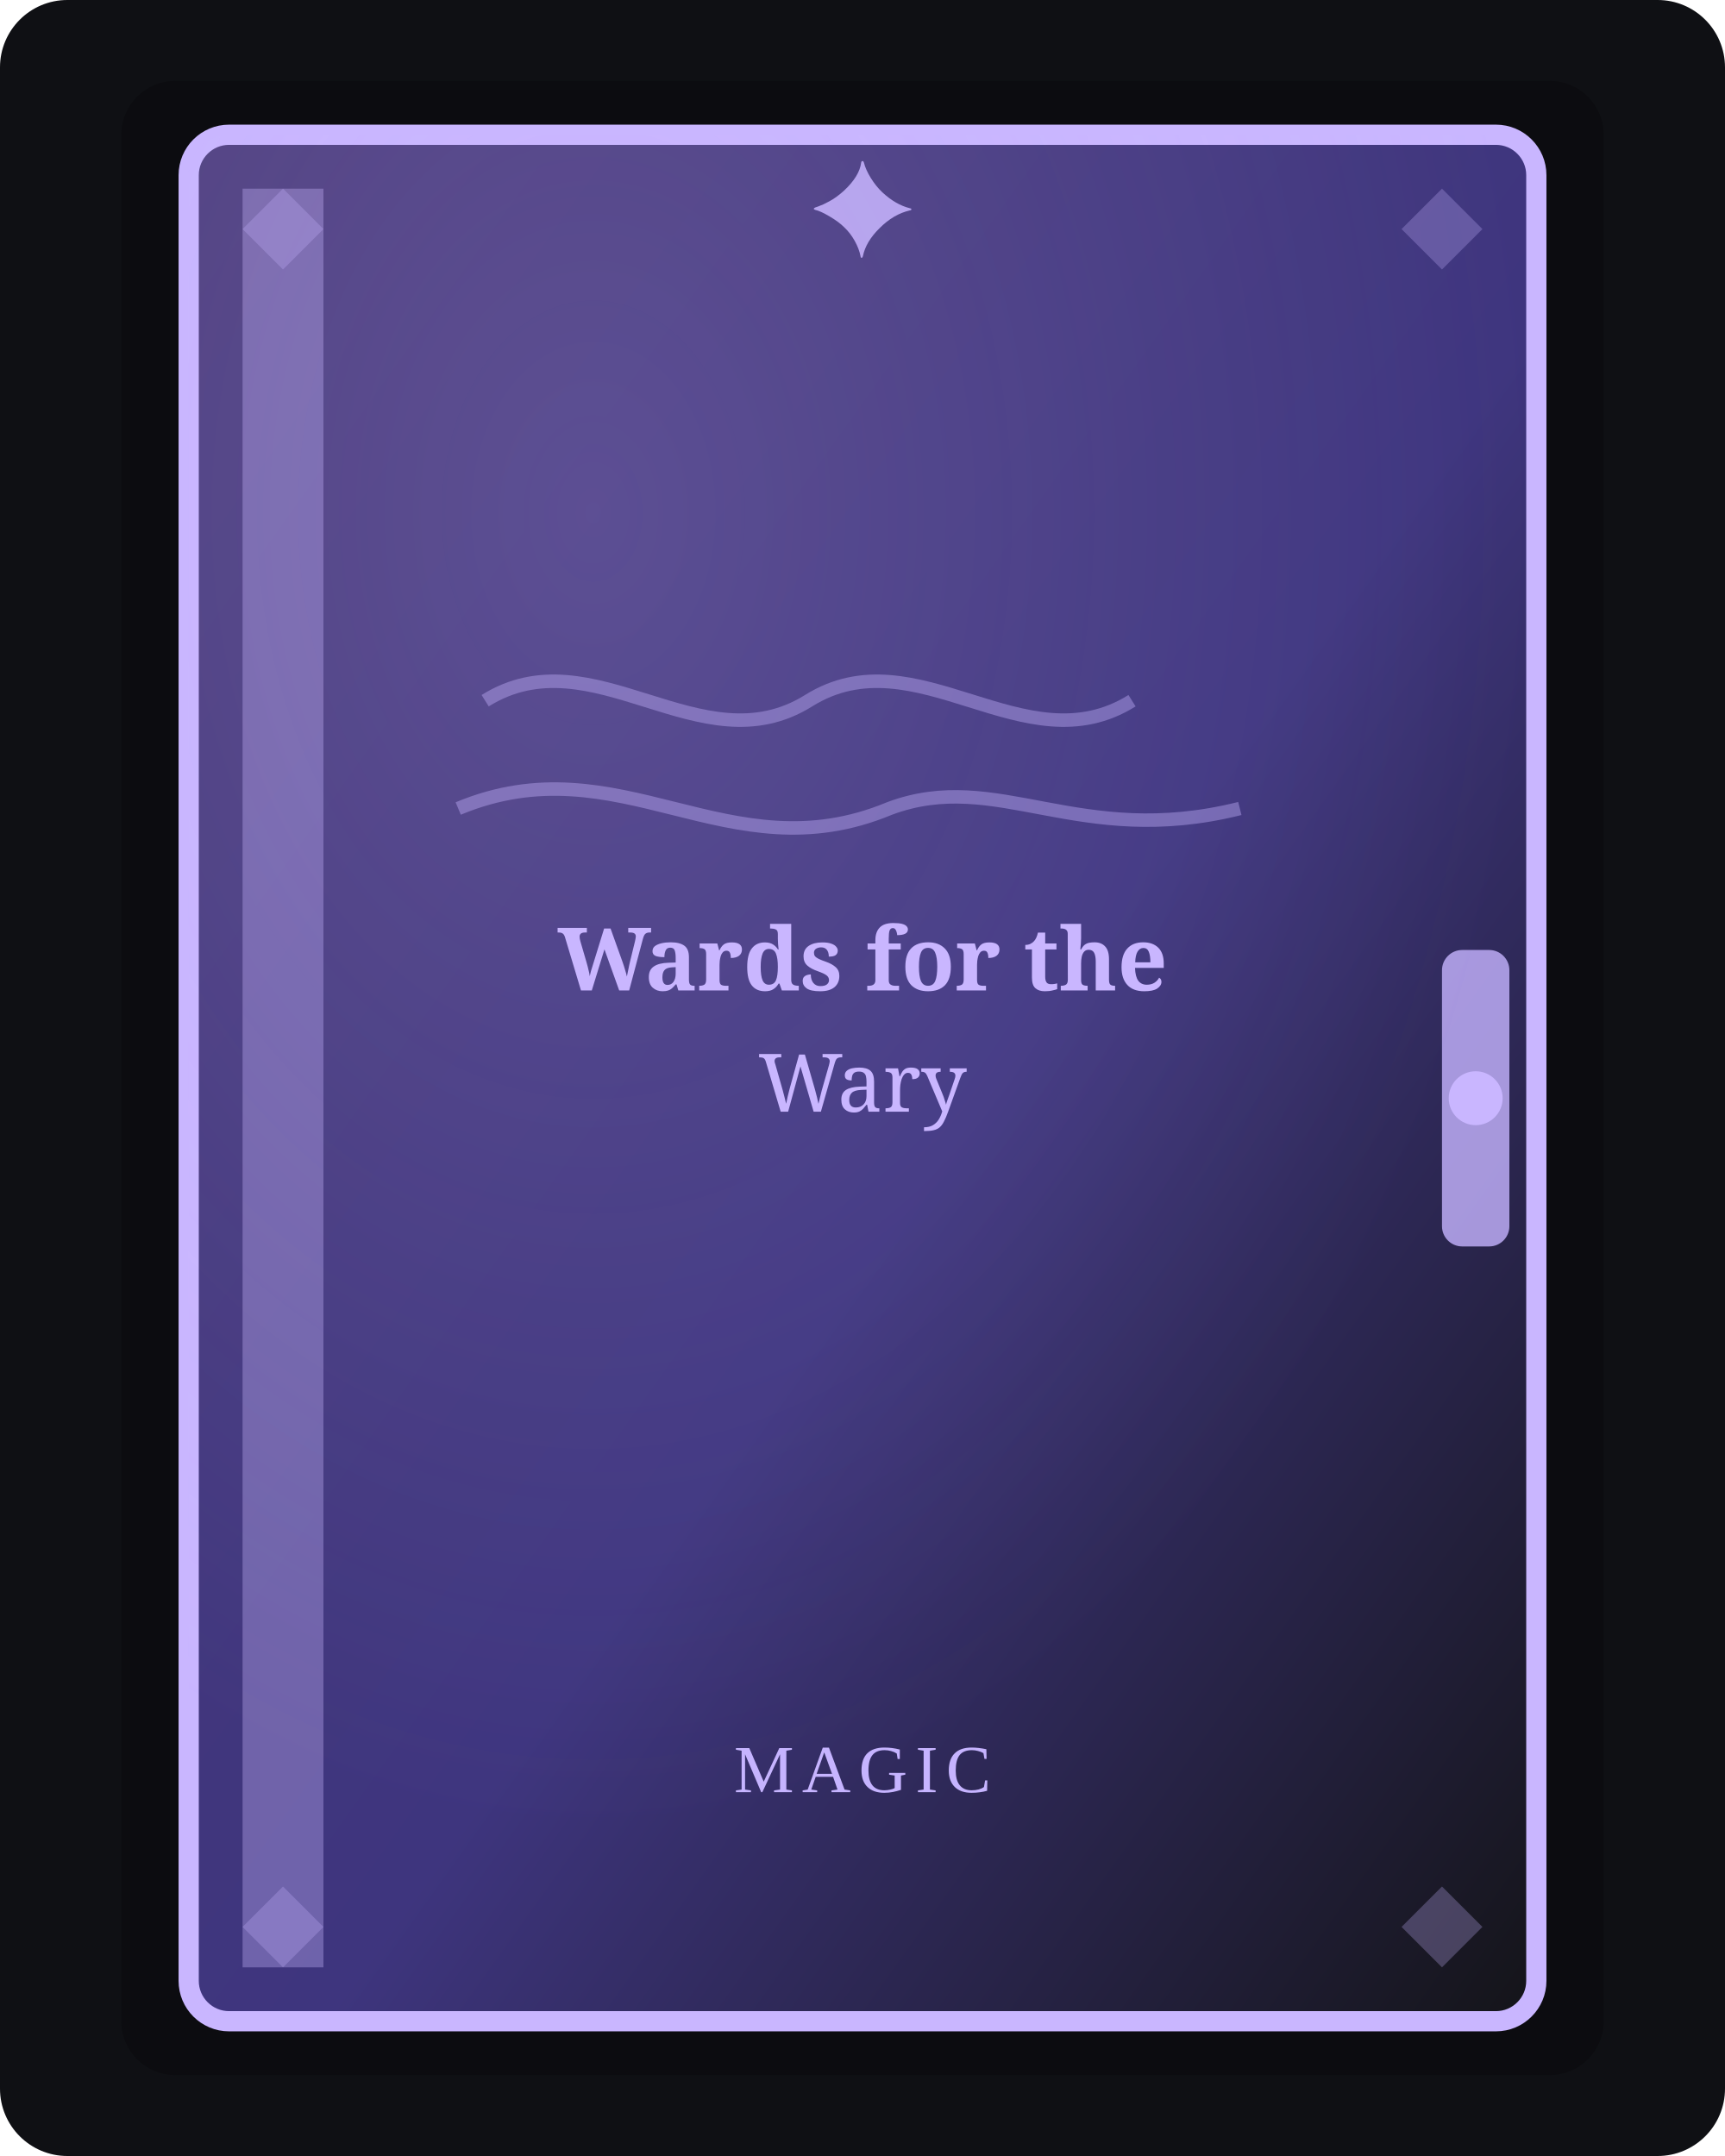
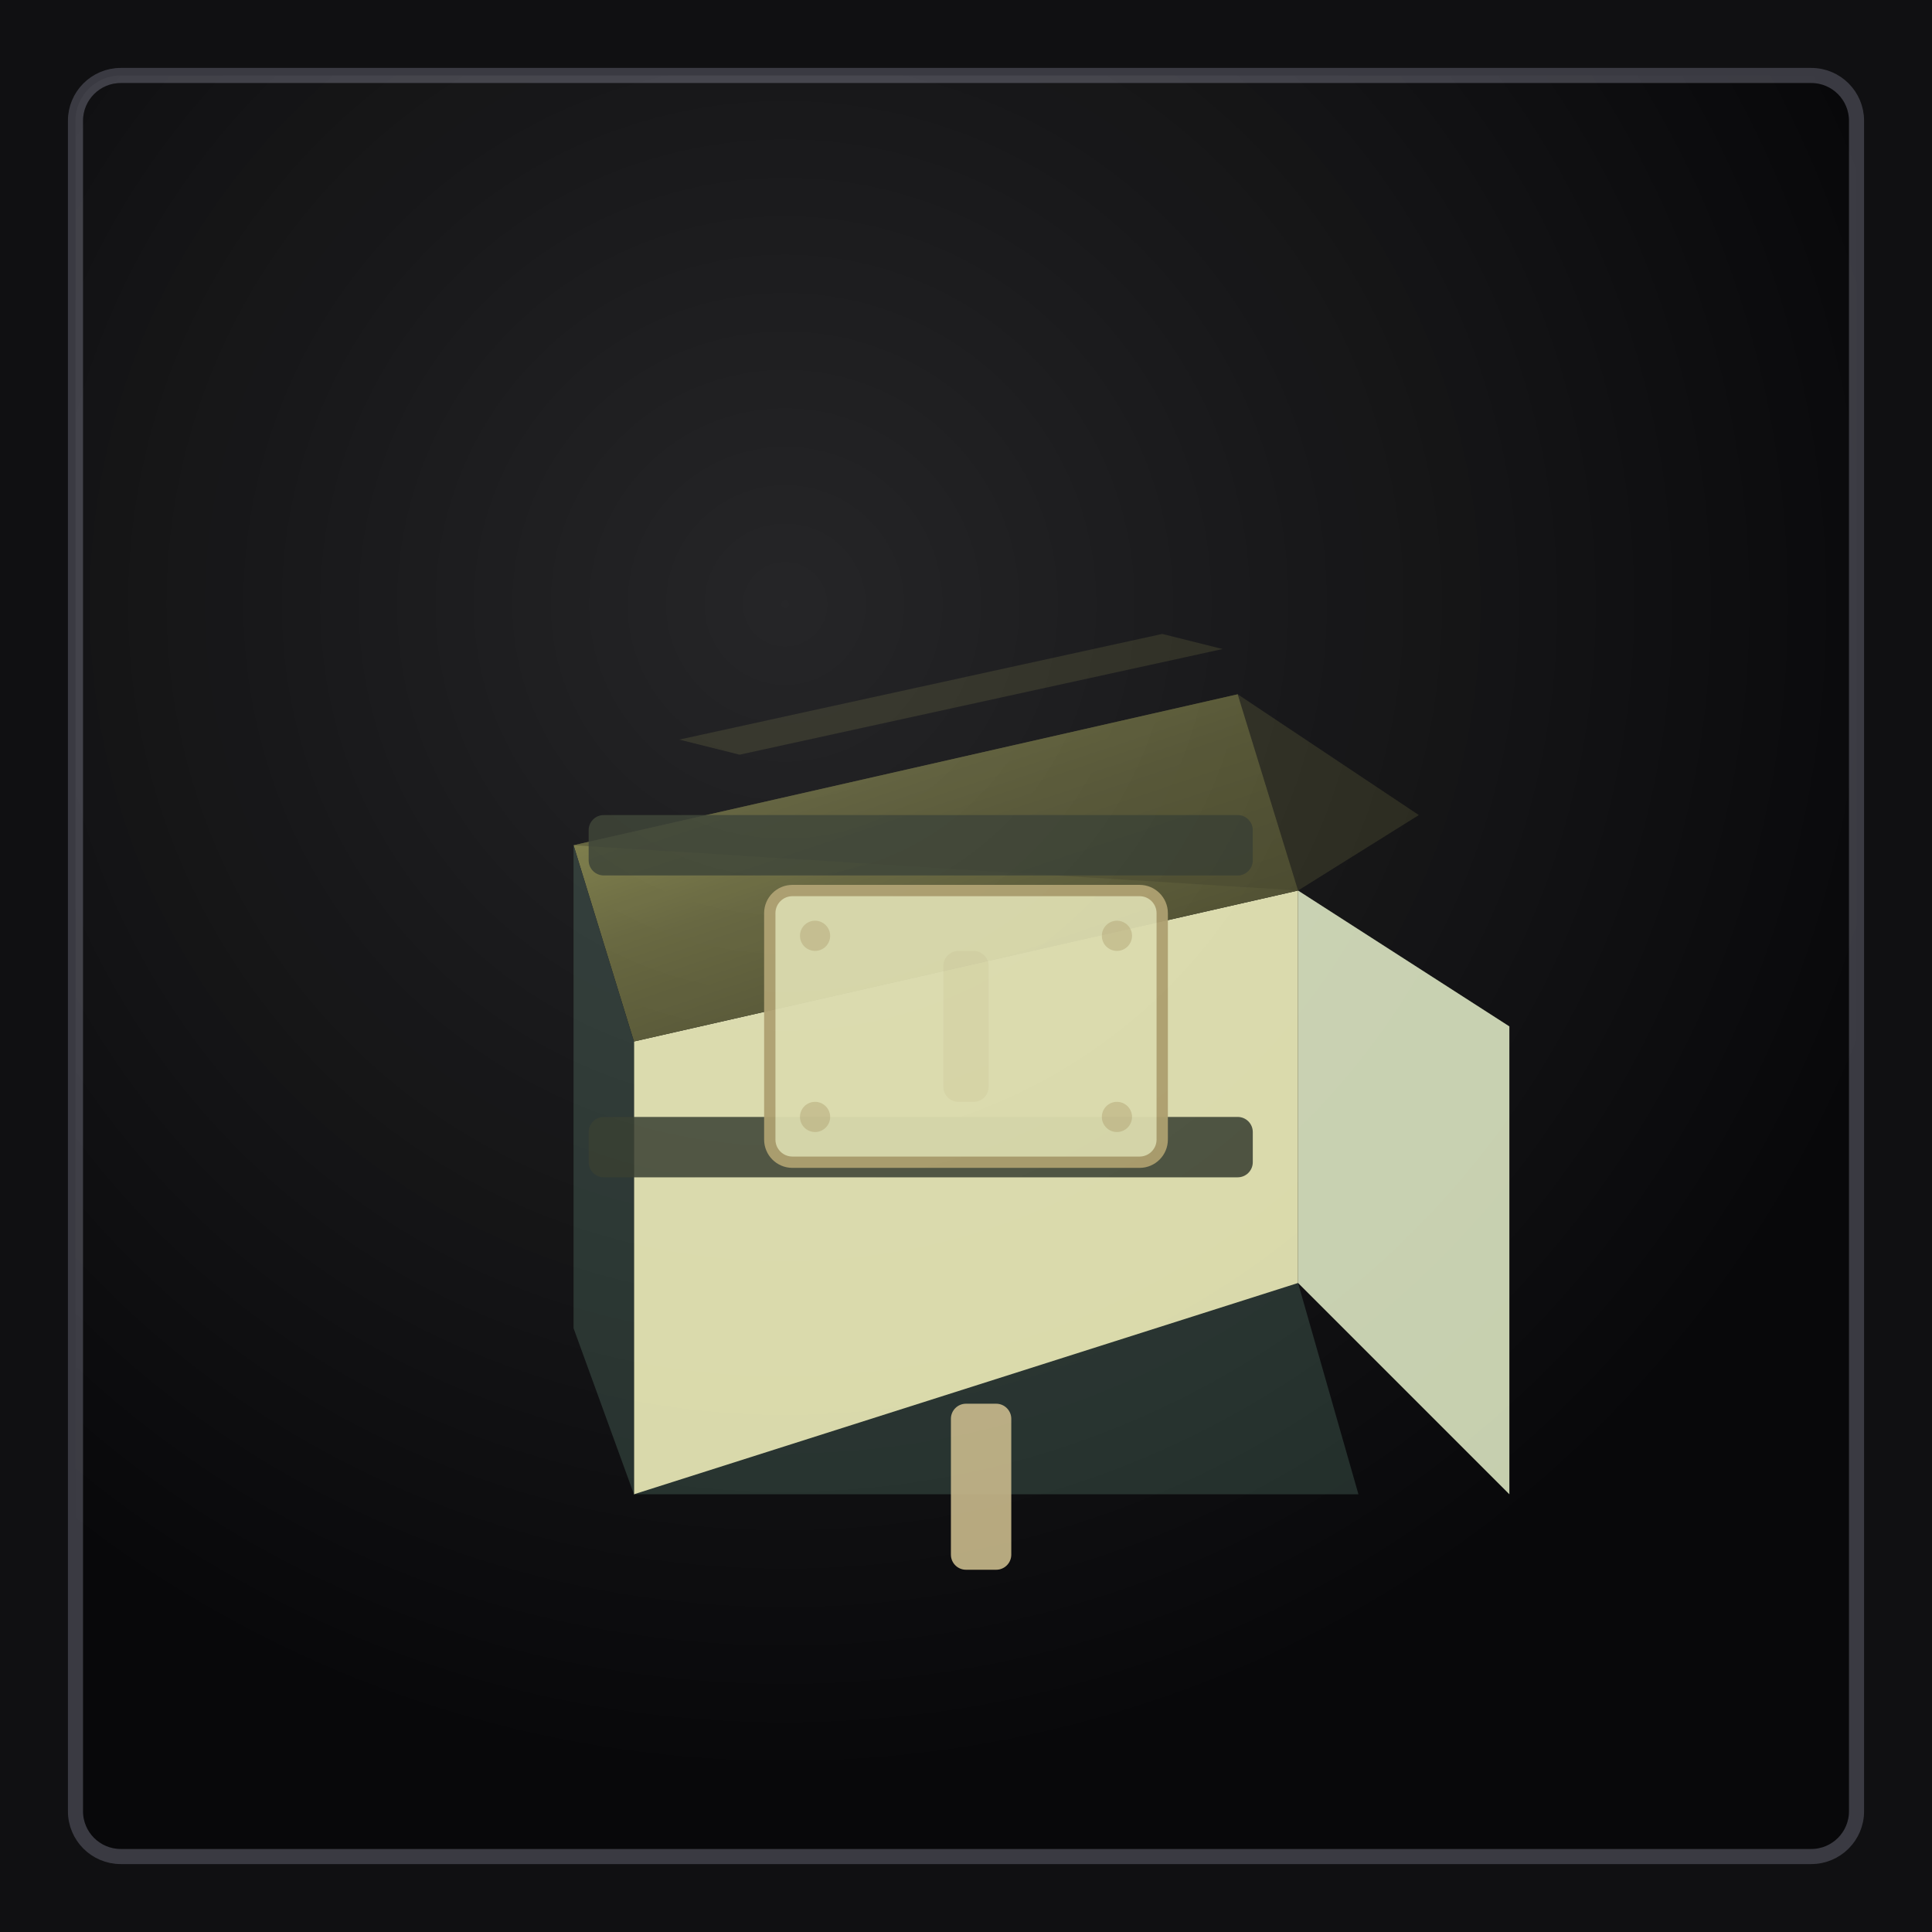
- <svg xmlns="http://www.w3.org/2000/svg" width="256" height="320" viewBox="0 0 256 320" role="img" aria-label="Wards for the Wary">
+ <svg xmlns="http://www.w3.org/2000/svg" width="256" height="256" viewBox="0 0 256 256" role="img" aria-label="Wards for the Wary">
  <defs>
-     <linearGradient id="g-wards-for-the-wary" x1="0" y1="0" x2="1" y2="1">
-       <stop offset="0%" stop-color="#4a3b7a" />
-       <stop offset="55%" stop-color="#3e357e" />
-       <stop offset="100%" stop-color="#141418" />
+     <linearGradient id="cover-wards-for-the-wary" x1="0.15" y1="0" x2="0.85" y2="1">
+       <stop offset="0%" stop-color="#8a8a48" />
+       <stop offset="45%" stop-color="#5a5a30" />
+       <stop offset="100%" stop-color="#3a3a20" />
    </linearGradient>
-     <radialGradient id="shine-wards-for-the-wary" cx="30%" cy="20%" r="70%">
-       <stop offset="0%" stop-color="#c9b6ff" stop-opacity="0.18" />
-       <stop offset="100%" stop-color="#c9b6ff" stop-opacity="0" />
+     <radialGradient id="glow-wards-for-the-wary" cx="40%" cy="30%" r="65%">
+       <stop offset="0%" stop-color="#ffffff" stop-opacity="0.12" />
+       <stop offset="100%" stop-color="#ffffff" stop-opacity="0" />
    </radialGradient>
  </defs>
-   <rect width="256" height="320" rx="10" fill="#0f1014" />
-   <rect x="18" y="12" width="220" height="296" rx="8" fill="#090a0d" opacity="0.55" />
-   <rect x="28" y="20" width="200" height="280" rx="6" fill="url(#g-wards-for-the-wary)" stroke="#c9b6ff" stroke-width="3" />
-   <rect x="36" y="28" width="12" height="264" fill="#c9b6ff" opacity="0.35" />
-   <rect x="214" y="141" width="10" height="44" rx="3" fill="#c6b4ff" opacity="0.8" />
-   <circle cx="219" cy="163" r="4" fill="#c9b6ff" />
-   <rect x="28" y="20" width="200" height="280" rx="6" fill="url(#shine-wards-for-the-wary)" pointer-events="none" />
-   <g transform="translate(0,-4)">
-     <g opacity="0.40" fill="none" stroke="#c6b4ff" stroke-width="2">
-       <path d="M72 108 C88 98, 104 118, 120 108 C136 98, 152 118, 168 108" />
-       <path d="M68 124 C92 114, 108 134, 132 124 C148 118, 160 130, 184 124" />
-     </g>
+   <rect width="256" height="256" fill="#101012" />
+   <rect x="10" y="10" width="236" height="236" rx="6" fill="#08080a" stroke="#3a3a42" stroke-width="2" />
+   <g>
+     <polygon points="92,170 172,170 180,198 84,198" fill="#212d29" />
+     <polygon points="172,118 200,136 200,198 172,170" fill="#c6cfae" />
+     <polygon points="84,138 172,118 172,170 84,198" fill="#d8d8a8" />
+     <polygon points="76,112 164,92 172,118 84,138" fill="url(#cover-wards-for-the-wary)" />
+     <polygon points="164,92 188,108 172,118 76,112" fill="#3a3a20" opacity="0.5" />
+     <path d="M76 112 L84 138 L84 198 L76 176 Z" fill="#212d29" />
+     <rect x="78" y="108" width="88" height="8" rx="2" fill="#2b3225" opacity="0.85" />
+     <rect x="78" y="148" width="88" height="8" rx="2" fill="#2b3225" opacity="0.85" />
+     <rect x="102" y="118" width="52" height="36" rx="3" fill="#d8d8a8" stroke="#a89966" stroke-width="1.5" opacity="0.95" />
+     <circle cx="108" cy="124" r="2" fill="#a89966" opacity="0.45" />
+     <circle cx="148" cy="124" r="2" fill="#a89966" opacity="0.45" />
+     <circle cx="108" cy="148" r="2" fill="#a89966" opacity="0.45" />
+     <circle cx="148" cy="148" r="2" fill="#a89966" opacity="0.45" />
+     <rect x="125" y="126" width="6" height="20" rx="2" fill="#a89966" opacity="0.12" />
+     <rect x="126" y="186" width="8" height="22" rx="2" fill="#c8b888" opacity="0.9" />
+     <path d="M90 98 L154 84 L162 86 L98 100 Z" fill="#8a8a48" opacity="0.18" />
  </g>
-   <path d="M42 28 L48 34 L42 40 L36 34 Z" fill="#c6b4ff" opacity="0.28" />
-   <path d="M214 28 L220 34 L214 40 L208 34 Z" fill="#c6b4ff" opacity="0.28" />
-   <path d="M42 280 L48 286 L42 292 L36 286 Z" fill="#c6b4ff" opacity="0.28" />
-   <path d="M214 280 L220 286 L214 292 L208 286 Z" fill="#c6b4ff" opacity="0.28" />
-   <text x="128" y="147" text-anchor="middle" fill="#c9b6ff" font-family="Georgia, serif" font-size="13" font-weight="700">Wards for the</text>
-   <text x="128" y="165" text-anchor="middle" fill="#c9b6ff" font-family="Georgia, serif" font-size="12">Wary</text>
-   <text x="128" y="183" text-anchor="middle" fill="#c9b6ff" font-family="Georgia, serif" font-size="11" />
-   <text x="128" y="266" text-anchor="middle" fill="#c6b4ff" font-size="10" letter-spacing="1.2">MAGIC</text>
-   <text x="128" y="38" text-anchor="middle" fill="#c9b6ff" font-family="Georgia, serif" font-size="20" opacity="0.85">✦</text>
+   <rect x="10" y="10" width="236" height="236" rx="6" fill="url(#glow-wards-for-the-wary)" pointer-events="none" />
</svg>
